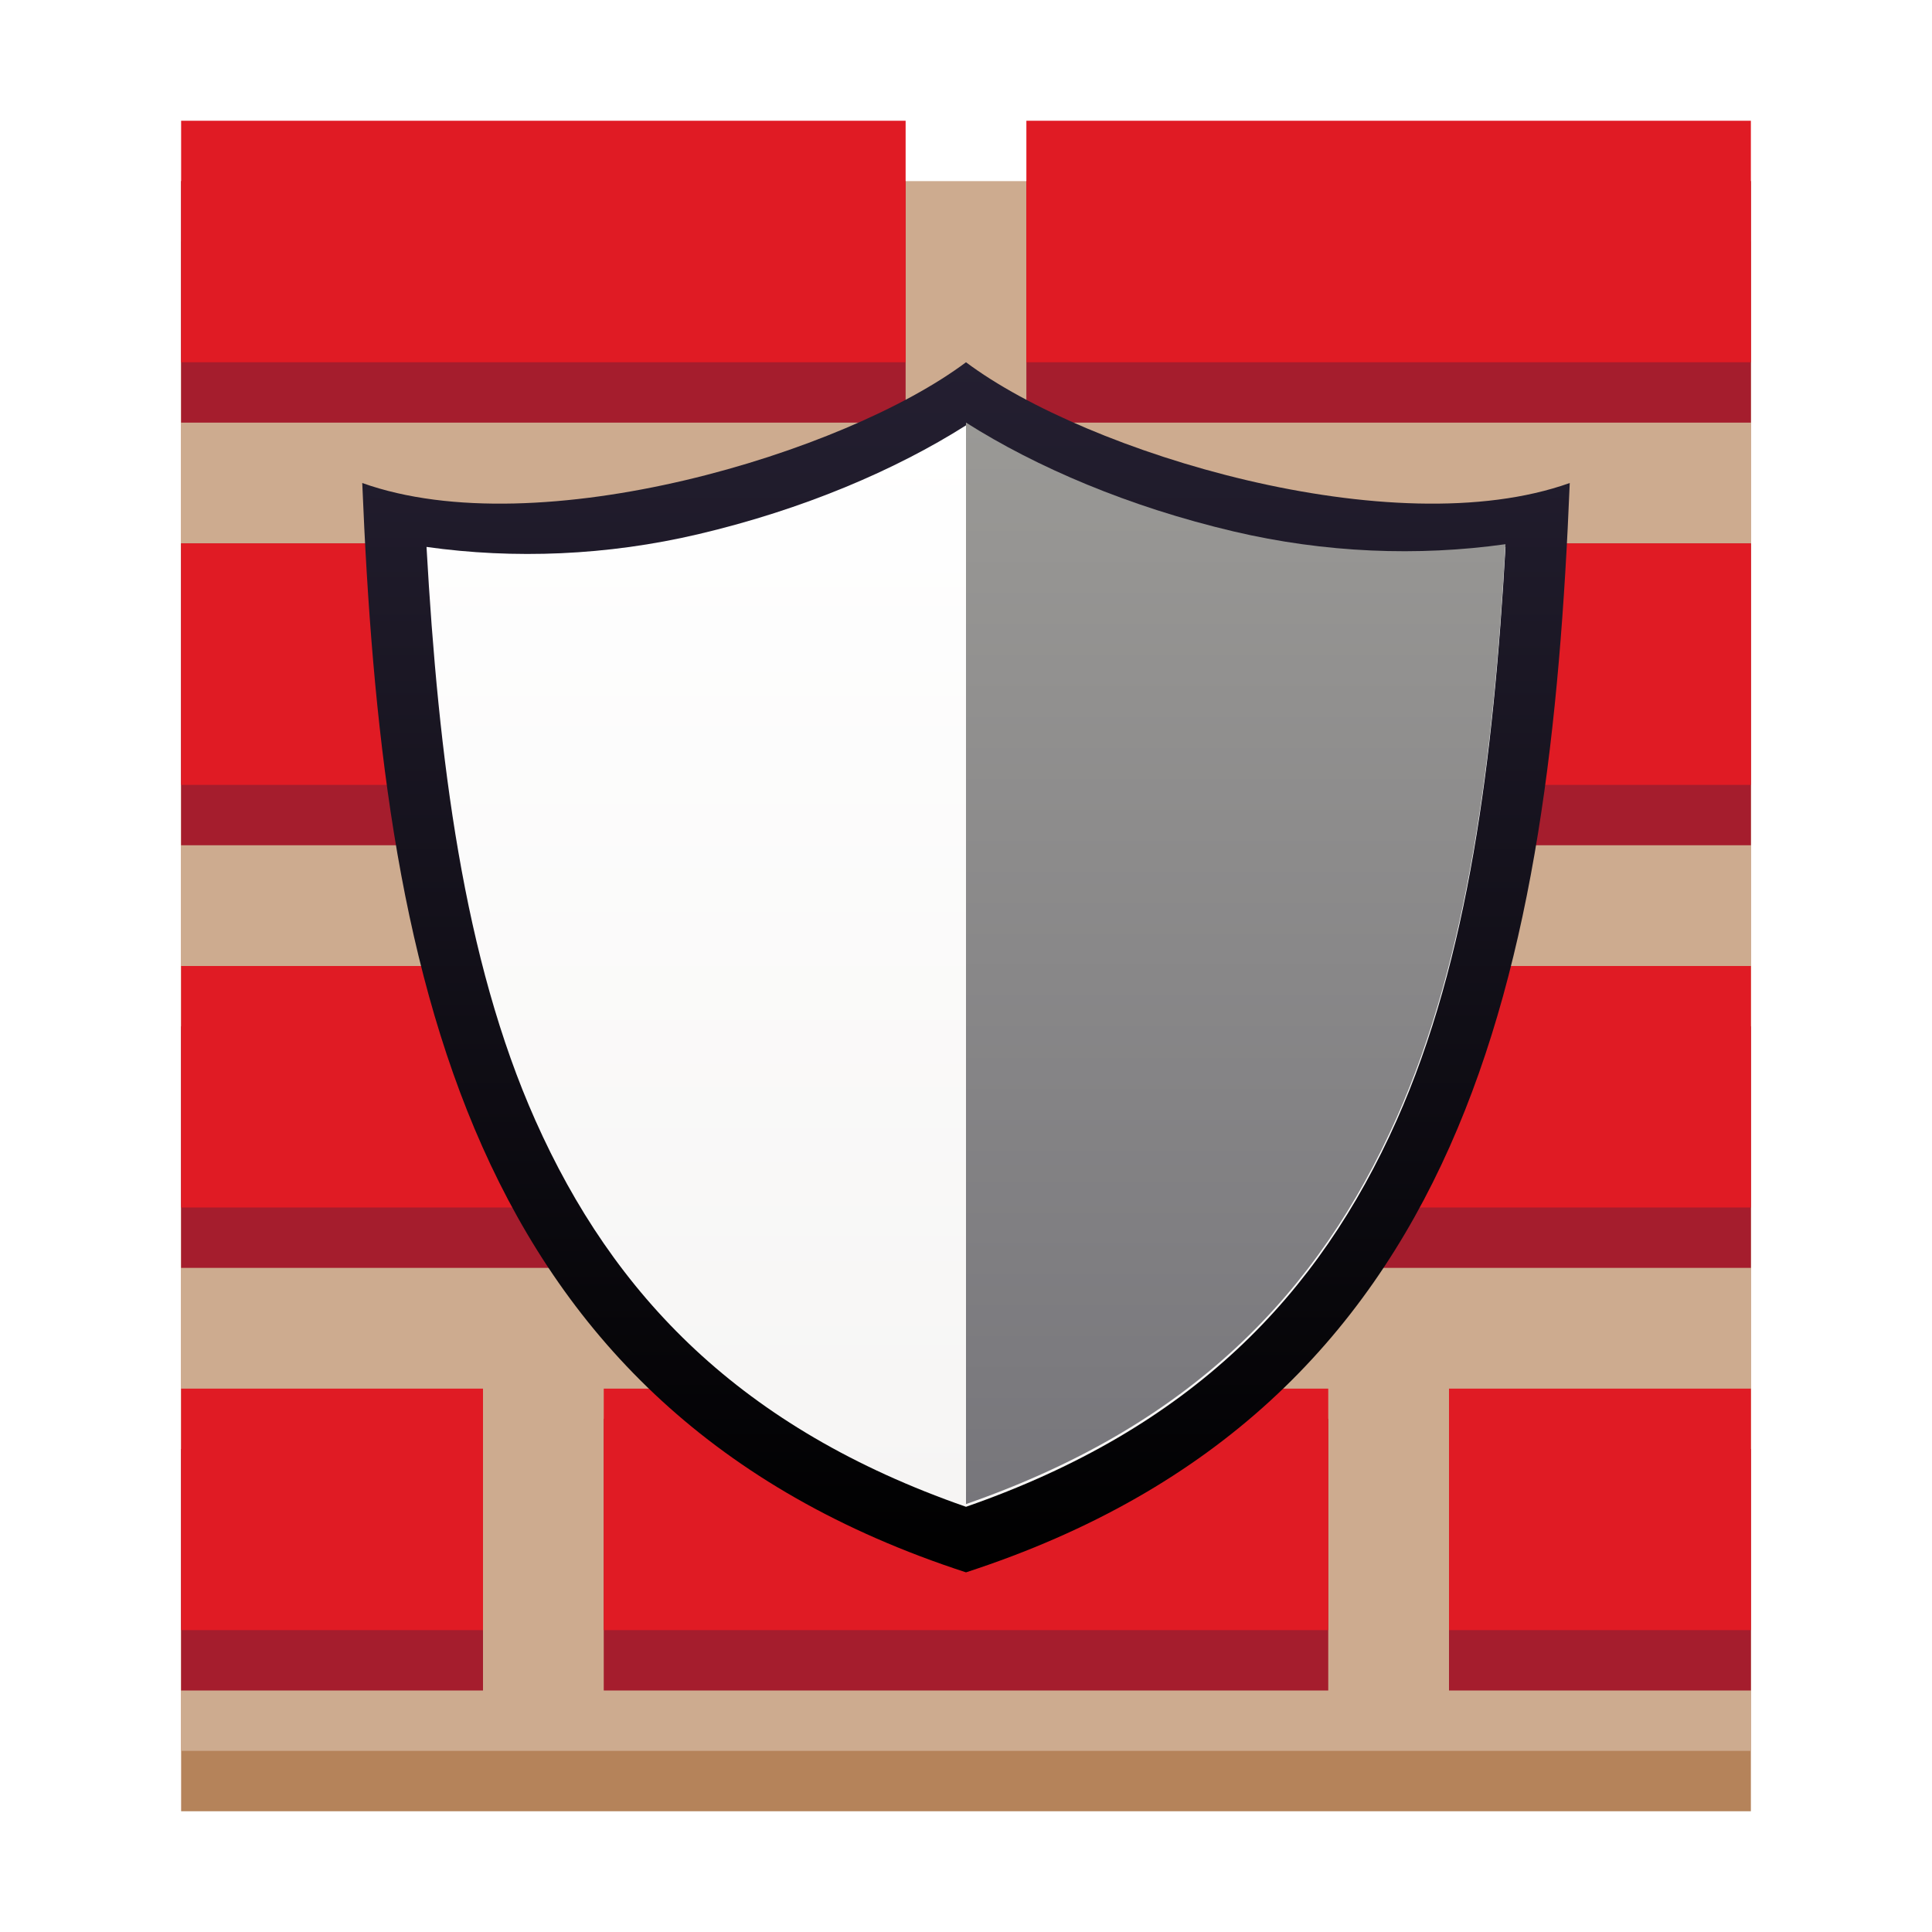
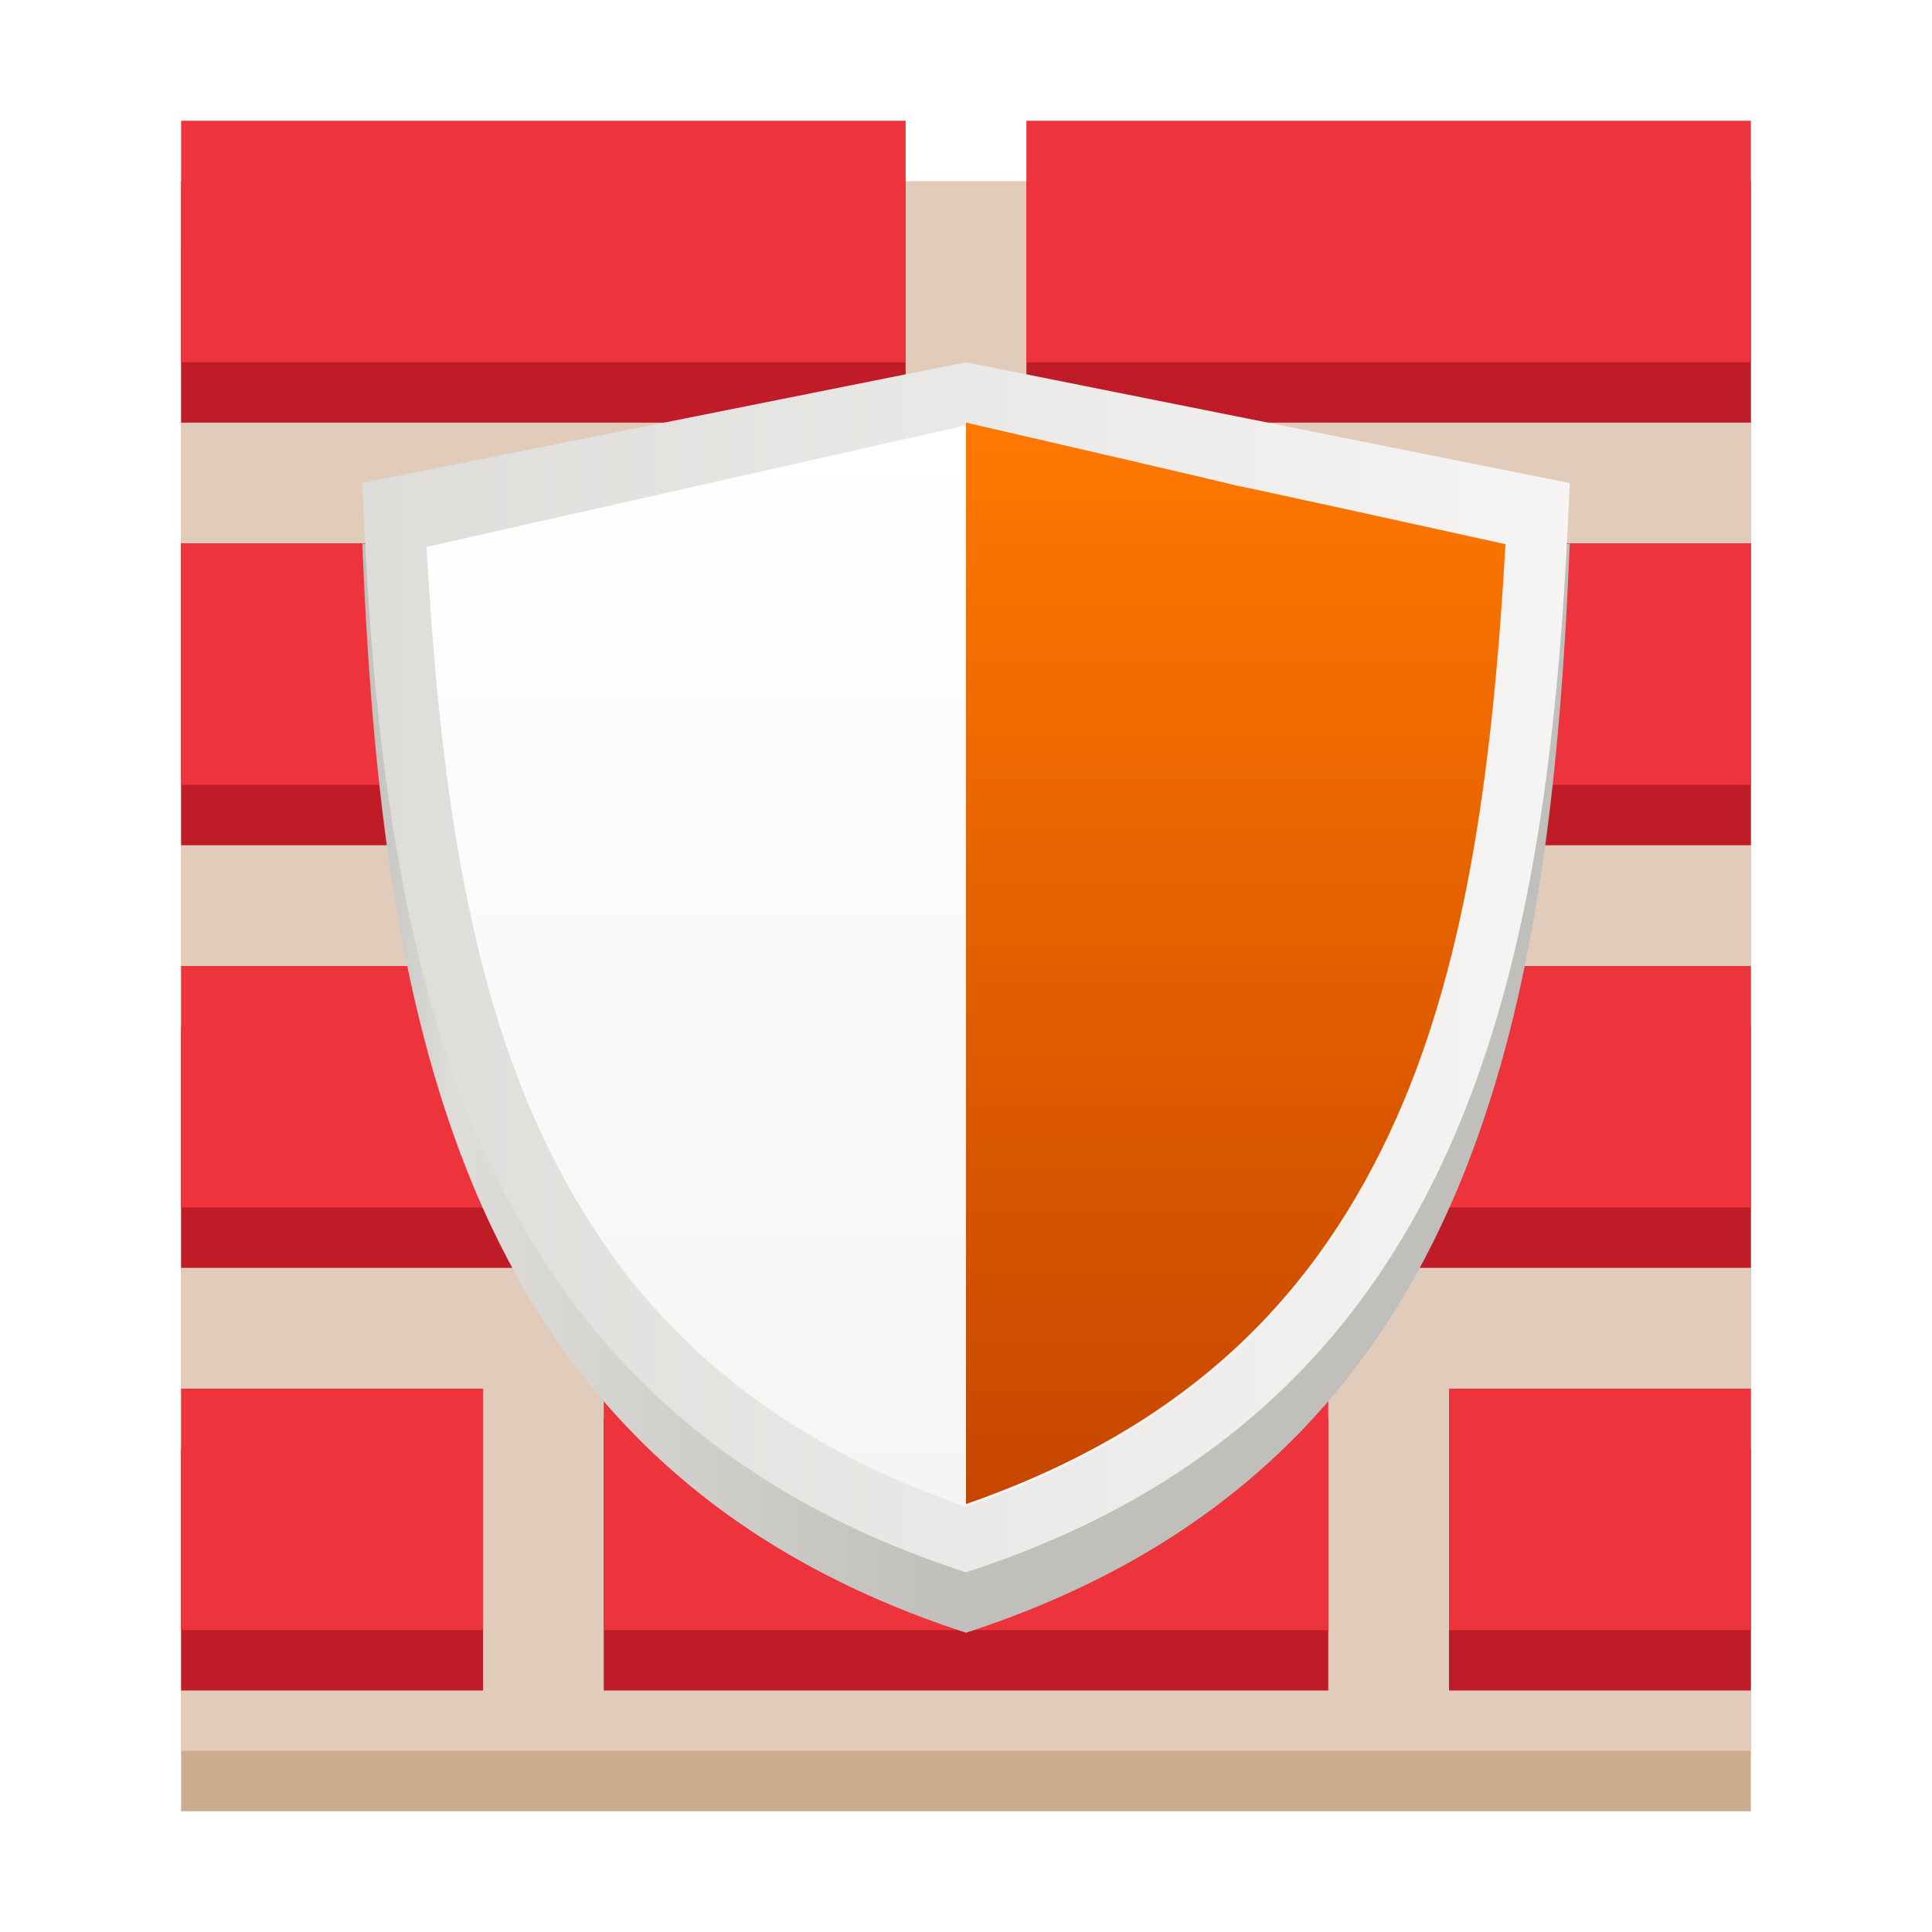
<svg xmlns="http://www.w3.org/2000/svg" version="1" viewBox="0 0 128 128">
  <defs>
-     <linearGradient id="c" x1="16" x2="16" y1="7.045" y2="24.957" gradientTransform="scale(4)" gradientUnits="userSpaceOnUse">
+     <linearGradient id="e" x1="16" x2="16" y1="7.045" y2="24.957" gradientTransform="scale(4)" gradientUnits="userSpaceOnUse">
      <stop stop-color="#fff" offset="0" />
      <stop stop-color="#f6f5f4" offset="1" />
    </linearGradient>
-     <linearGradient id="b" x1="16" x2="16" y1="7" y2="24.957" gradientTransform="scale(4)" gradientUnits="userSpaceOnUse">
-       <stop stop-color="#9a9996" offset="0" />
-       <stop stop-color="#77767b" offset="1" />
+     <linearGradient id="f" x1="16" x2="16" y1="7" y2="24.957" gradientTransform="scale(4)" gradientUnits="userSpaceOnUse">
+       <stop stop-color="#ff7800" offset="0" />
+       <stop stop-color="#c64600" offset="1" />
    </linearGradient>
-     <linearGradient id="a" x1="16" x2="16" y1="26" y2="6" gradientTransform="scale(4)" gradientUnits="userSpaceOnUse">
-       <stop offset="0" />
-       <stop stop-color="#241f31" offset="1" />
+     <linearGradient id="g" x1="6.25" x2="26.25" y1="14.5" y2="14.5" gradientTransform="scale(4)" gradientUnits="userSpaceOnUse">
+       <stop stop-color="#deddda" offset="0" />
+       <stop stop-color="#f6f5f4" offset="1" />
+     </linearGradient>
+     <linearGradient id="d" x1="24.001" x2="104" y1="68.085" y2="68.085" gradientUnits="userSpaceOnUse">
+       <stop stop-color="#c0bfbc" offset="0" />
+       <stop stop-color="#deddda" offset=".075" />
+       <stop stop-color="#c0bfbc" offset=".491" />
+       <stop stop-color="#c0bfbc" offset="1" />
    </linearGradient>
  </defs>
-   <rect x="12" y="16" width="104" height="104" ry="0" fill="#b5835a" />
-   <rect x="12" y="12" width="104" height="104" ry="0" fill="#cdab8f" />
-   <rect x="12" y="12" width="48" height="16" ry="0" fill="#a51d2d" />
-   <rect x="68" y="12" width="48" height="16" ry="0" fill="#a51d2d" />
+   <rect x="12" y="16" width="104" height="104" ry="0" fill="#cdab8f" />
+   <rect x="12" y="12" width="104" height="104" ry="0" fill="#e1ccbb" />
+   <rect x="12" y="12" width="48" height="16" ry="0" fill="#c01c28" />
+   <rect x="68" y="12" width="48" height="16" ry="0" fill="#c01c28" />
  <rect x="40" y="38" width="48" height="18" ry="0" fill="#a51d2d" />
-   <rect x="96" y="36" width="20" height="20" ry="0" fill="#a51d2d" />
-   <rect x="12" y="36" width="20" height="20" ry="0" fill="#a51d2d" />
-   <rect x="12" y="8" width="48" height="16" ry="0" fill="#e01b24" />
-   <rect x="68" y="8" width="48" height="16" ry="0" fill="#e01b24" />
+   <rect x="96" y="36" width="20" height="20" ry="0" fill="#c01c28" />
+   <rect x="12" y="36" width="20" height="20" ry="0" fill="#c01c28" />
+   <rect x="12" y="8" width="48" height="16" ry="0" fill="#ed333b" />
+   <rect x="68" y="8" width="48" height="16" ry="0" fill="#ed333b" />
  <rect x="40" y="36" width="48" height="16" ry="0" fill="#e01b24" />
-   <rect x="96" y="36" width="20" height="16" ry="0" fill="#e01b24" />
-   <rect x="12" y="36" width="20" height="16" ry="0" fill="#e01b24" />
-   <rect x="12" y="68" width="48" height="16" ry="0" fill="#a51d2d" />
-   <rect x="68" y="68" width="48" height="16" ry="0" fill="#a51d2d" />
-   <rect x="40" y="94" width="48" height="18" ry="0" fill="#a51d2d" />
-   <rect x="96" y="96" width="20" height="16" ry="0" fill="#a51d2d" />
-   <rect x="12" y="96" width="20" height="16" ry="0" fill="#a51d2d" />
-   <rect x="12" y="64" width="48" height="16" ry="0" fill="#e01b24" />
-   <rect x="68" y="64" width="48" height="16" ry="0" fill="#e01b24" />
-   <rect x="40" y="92" width="48" height="16" ry="0" fill="#e01b24" />
-   <rect x="96" y="92" width="20" height="16" ry="0" fill="#e01b24" />
-   <path d="m64 24c-8 6-28.297 12.18-40 8 1.309 31.923 6.588 61.308 40 72.172 33.412-10.864 38.692-40.248 40-72.172-11.703 4.18-32-2-40-8z" fill="url(#a)" />
-   <rect x="12" y="92" width="20" height="16" ry="0" fill="#e01b24" />
-   <path d="m64 28.18c-4.68 2.967-10.806 5.582-17.734 7.211-6.038 1.42-12.206 1.661-18.008 0.844 0.792 14.03 2.446 27.304 7.219 38.008 5.155 11.562 13.565 20.381 28.524 25.586 14.959-5.205 23.368-14.024 28.524-25.586 4.772-10.704 6.426-23.978 7.219-38.008-5.802 0.817-11.97 0.576-18.008-0.844-6.928-1.629-13.054-4.244-17.734-7.211z" fill="url(#c)" />
-   <path d="m64 28v71.648c14.959-5.205 23.368-14.024 28.524-25.586 4.772-10.704 6.426-23.978 7.219-38.008-5.802 0.817-11.97 0.576-18.008-0.844-6.928-1.629-13.054-4.244-17.734-7.211z" fill="url(#b)" />
+   <rect x="96" y="36" width="20" height="16" ry="0" fill="#ed333b" />
+   <rect x="12" y="36" width="20" height="16" ry="0" fill="#ed333b" />
+   <rect x="12" y="68" width="48" height="16" ry="0" fill="#c01c28" />
+   <rect x="68" y="68" width="48" height="16" ry="0" fill="#c01c28" />
+   <rect x="40" y="94" width="48" height="18" ry="0" fill="#c01c28" />
+   <rect x="96" y="96" width="20" height="16" ry="0" fill="#c01c28" />
+   <rect x="12" y="96" width="20" height="16" ry="0" fill="#c01c28" />
+   <rect x="12" y="64" width="48" height="16" ry="0" fill="#ed333b" />
+   <rect x="68" y="64" width="48" height="16" ry="0" fill="#ed333b" />
+   <rect x="40" y="92" width="48" height="16" ry="0" fill="#ed333b" />
+   <path d="m64.001 27.999c-8 6-28.297 12.18-40 8 1.309 31.923 6.588 61.308 40 72.172 33.412-10.864 38.692-40.248 40-72.172-11.703 4.18-32-2-40-8z" fill="url(#d)" />
+   <rect x="96" y="92" width="20" height="16" ry="0" fill="#ed333b" />
+   <path d="m64 24l-40 8c1.309 31.923 6.588 61.308 40 72.172 33.412-10.864 38.692-40.248 40-72.172l-40-8z" fill="url(#g)" />
+   <rect x="12" y="92" width="20" height="16" ry="0" fill="#ed333b" />
+   <path d="m64 28.18c-35.742 8.055 0 0-35.742 8.055 0.792 14.03 2.446 27.304 7.219 38.008 5.155 11.562 13.565 20.381 28.524 25.586 14.959-5.205 23.368-14.024 28.524-25.586 4.772-10.704 6.426-23.978 7.219-38.008-5.802 0.817-11.97 0.576-18.008-0.844-6.928-1.629-13.054-4.244-17.734-7.211z" fill="url(#e)" />
+   <path d="m64 28v71.648c14.959-5.205 23.368-14.024 28.524-25.586 4.772-10.704 6.426-23.978 7.219-38.008-35.743-7.874 8e-4 0.181-35.742-8.055z" fill="url(#f)" />
</svg>
